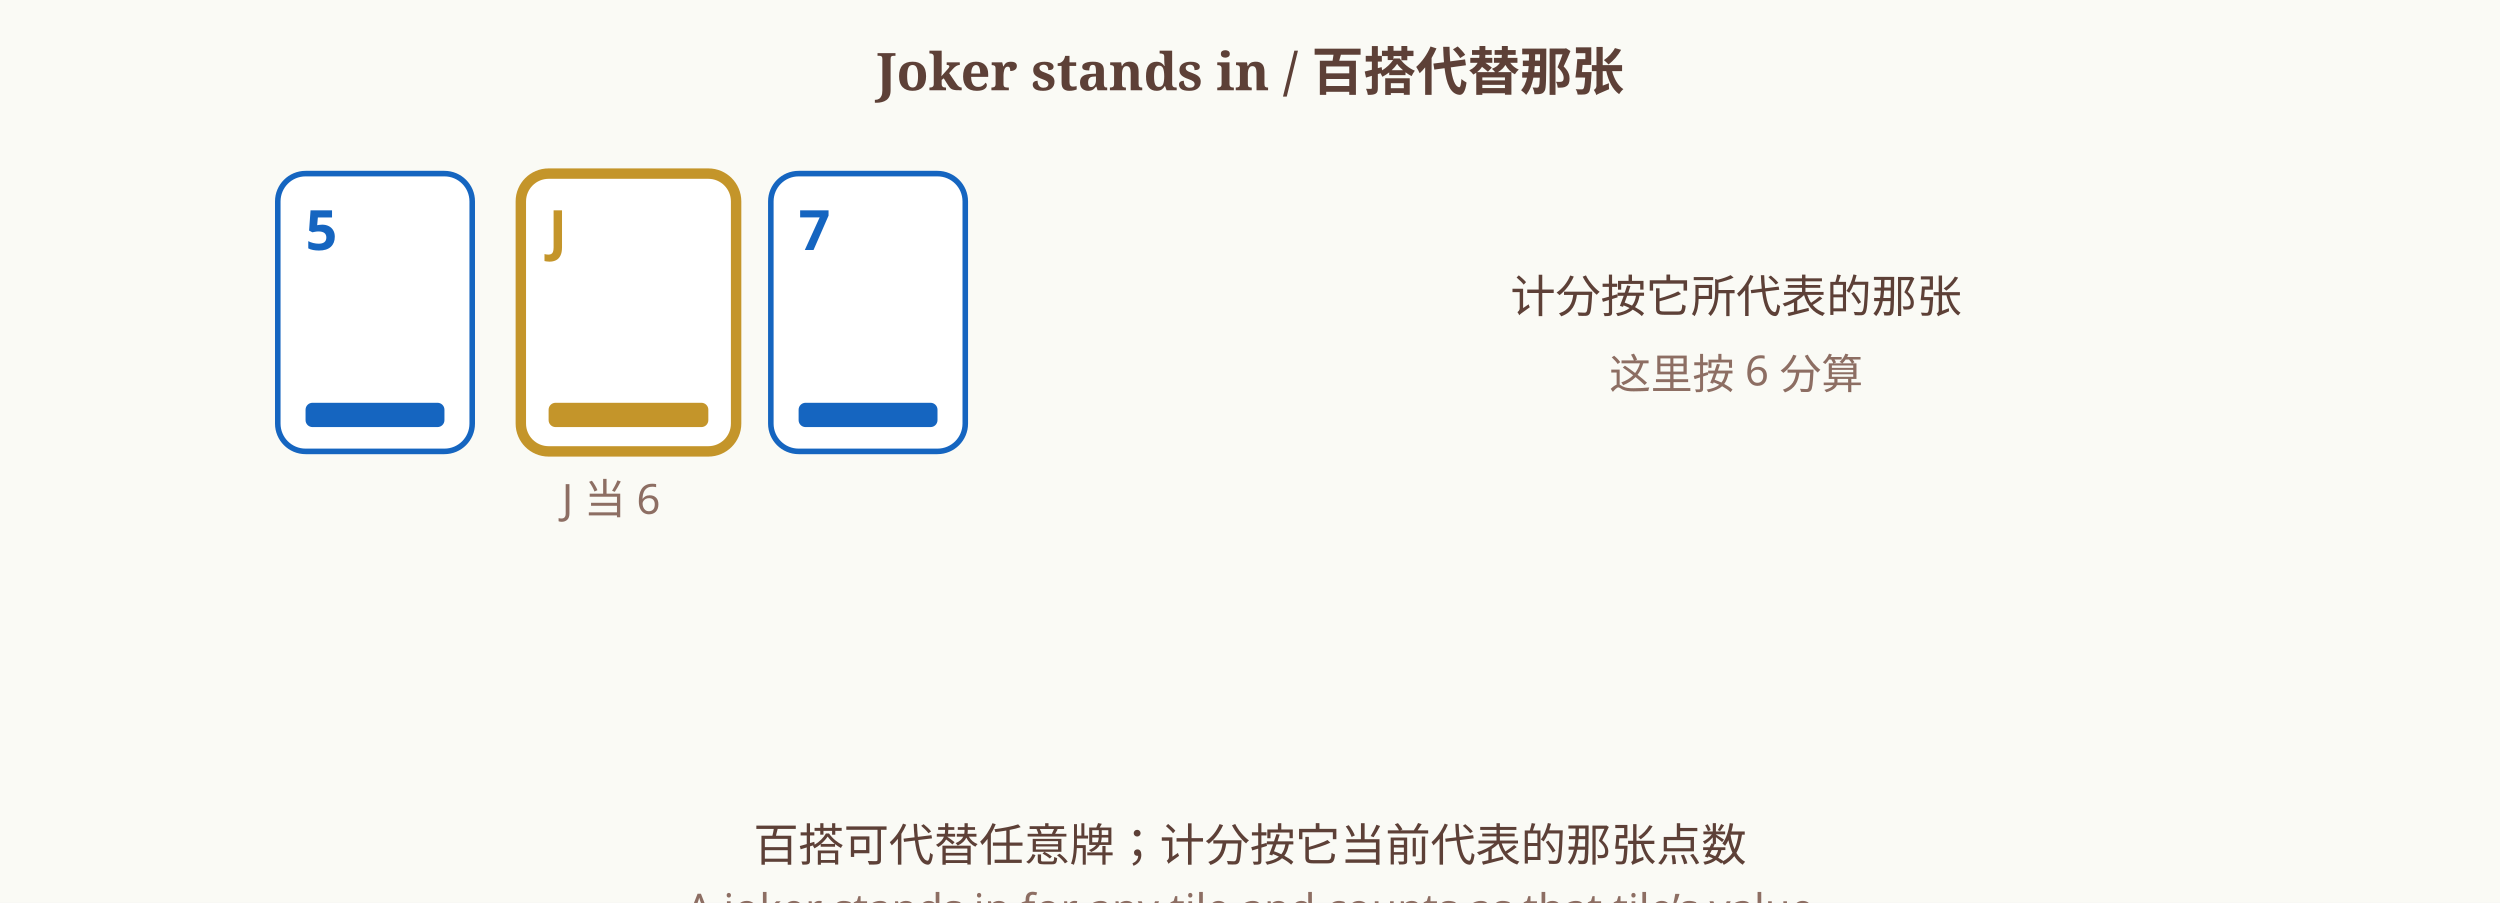
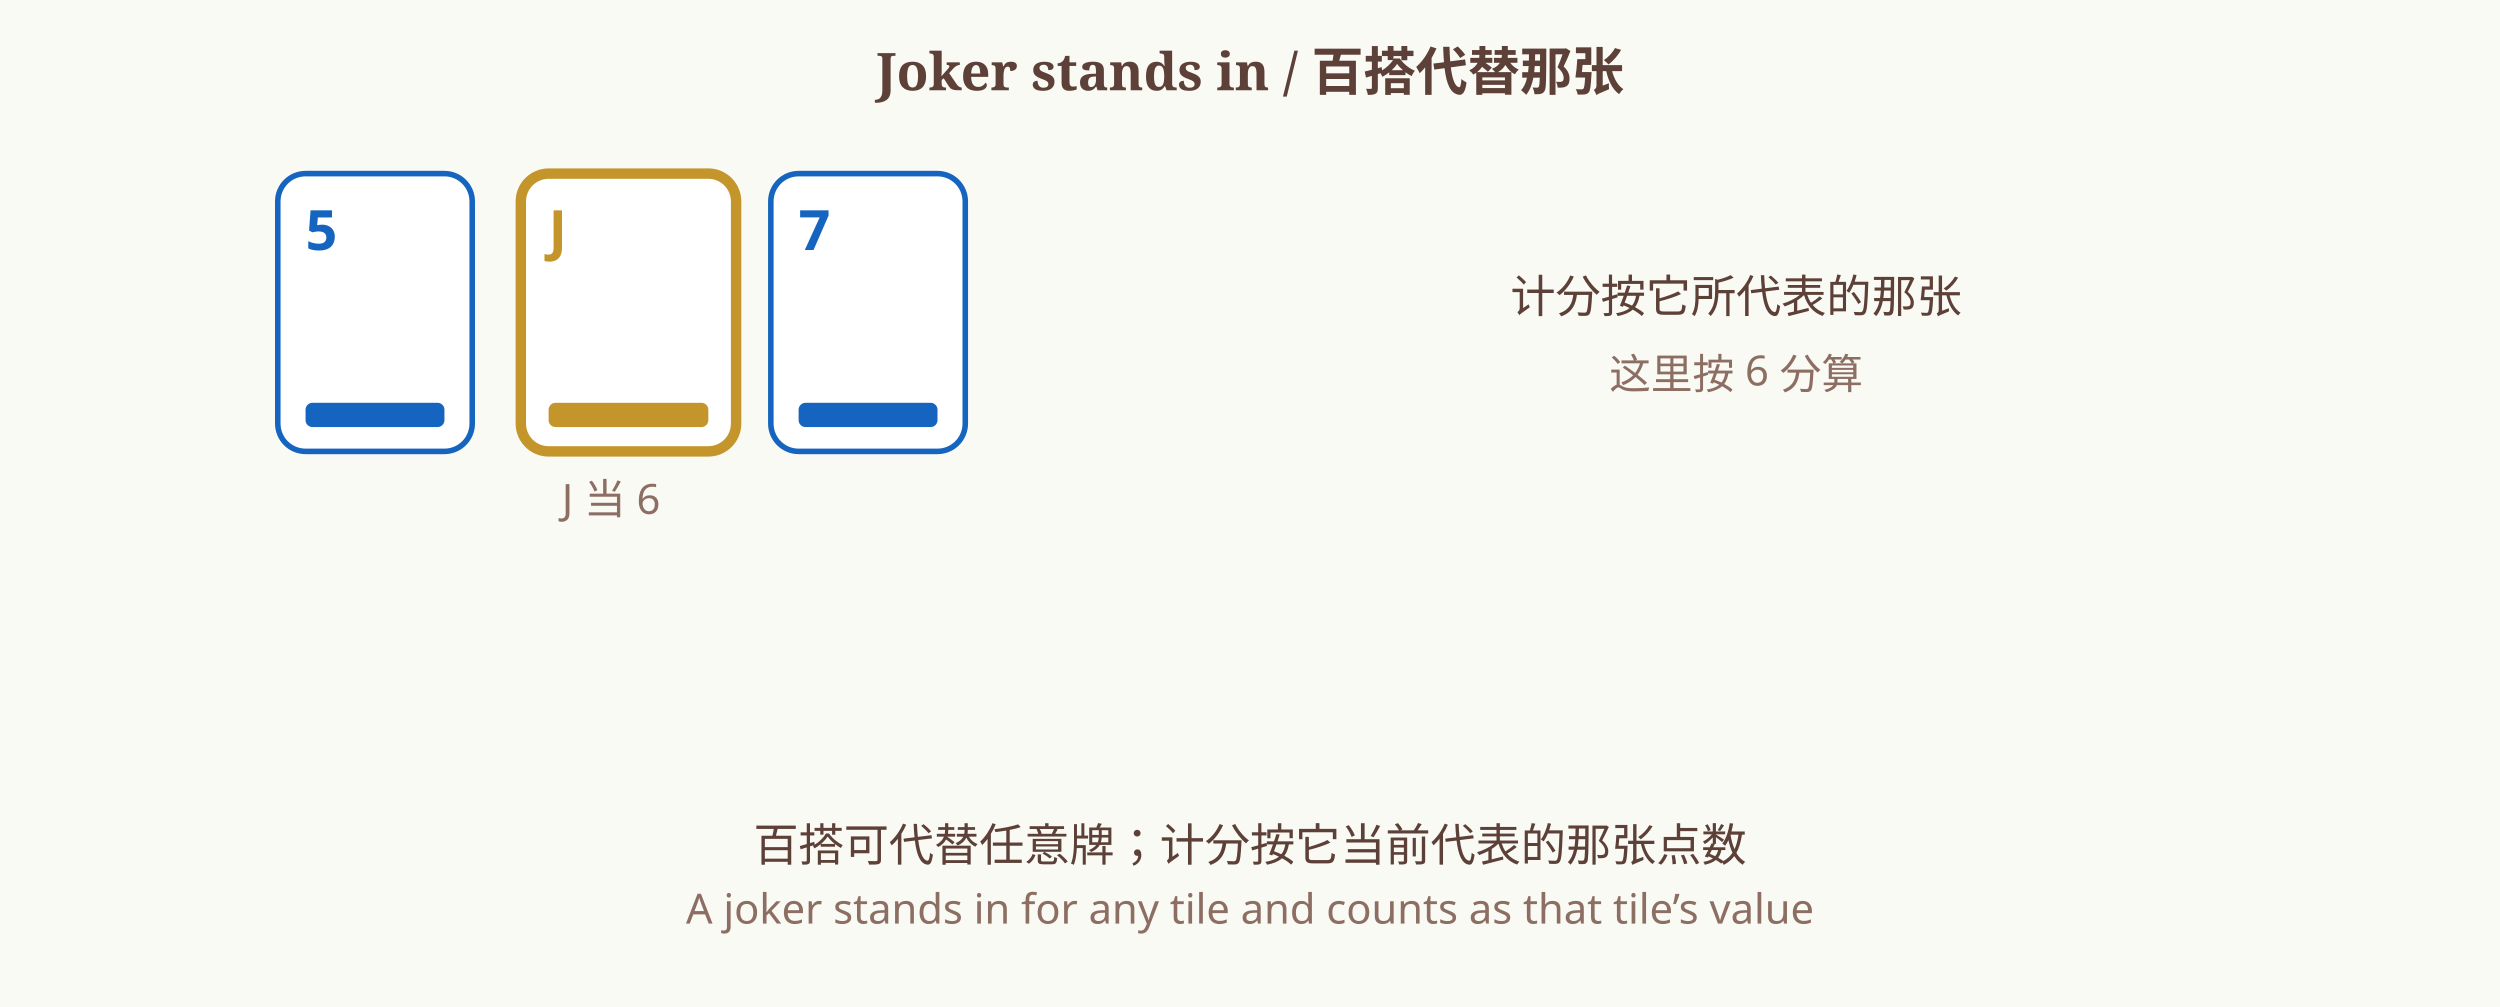
- <svg xmlns="http://www.w3.org/2000/svg" viewBox="0 0 720 260" role="img">
-   <rect width="720" height="260" fill="#FAFAF5" />
+ <svg xmlns="http://www.w3.org/2000/svg" viewBox="0 0 720 290" role="img">
+   <rect width="720" height="290" fill="#FAFAF5" />
  <defs>
    <marker id="arr" markerWidth="8" markerHeight="8" refX="6" refY="4" orient="auto">
      <path d="M0 0l8 4-8 4z" fill="#C4952A" />
    </marker>
  </defs>
  <text x="360" y="26" text-anchor="middle" font-family="Georgia, serif" font-size="15" fill="#5D4037" font-weight="700">Joker stands in / 百搭代替那张</text>
  <g>
    <rect x="80" y="50" width="56" height="80" rx="8" fill="#fff" stroke="#1565C0" stroke-width="1.6" />
    <text x="88" y="72" font-family="'PingFang SC', 'Hiragino Sans GB', 'Microsoft YaHei', sans-serif" font-size="16" font-weight="700" fill="#1565C0">5</text>
    <rect x="88" y="116" width="40" height="7" rx="2" fill="#1565C0" />
  </g>
  <g>
    <rect x="150" y="50" width="62" height="80" rx="8" fill="#fff" stroke="#C4952A" stroke-width="3" />
    <text x="158" y="72" font-family="'PingFang SC', 'Hiragino Sans GB', 'Microsoft YaHei', sans-serif" font-size="16" font-weight="700" fill="#C4952A">J</text>
    <rect x="158" y="116" width="46" height="7" rx="2" fill="#C4952A" />
  </g>
  <g>
    <rect x="222" y="50" width="56" height="80" rx="8" fill="#fff" stroke="#1565C0" stroke-width="1.6" />
    <text x="230" y="72" font-family="'PingFang SC', 'Hiragino Sans GB', 'Microsoft YaHei', sans-serif" font-size="16" font-weight="700" fill="#1565C0">7</text>
    <rect x="230" y="116" width="40" height="7" rx="2" fill="#1565C0" />
  </g>
  <text x="176" y="148" text-anchor="middle" font-family="'PingFang SC', 'Hiragino Sans GB', 'Microsoft YaHei', sans-serif" font-size="12" fill="#8D6E63">J 当 6</text>
  <text x="500" y="90" text-anchor="middle" font-family="'PingFang SC', 'Hiragino Sans GB', 'Microsoft YaHei', sans-serif" font-size="13" fill="#5D4037">计分按它所代表的那张</text>
  <text x="500" y="112" text-anchor="middle" font-family="'PingFang SC', 'Hiragino Sans GB', 'Microsoft YaHei', sans-serif" font-size="12" fill="#8D6E63">这里按 6 分算</text>
  <text x="360" y="248" text-anchor="middle" font-family="'PingFang SC', 'Hiragino Sans GB', 'Microsoft YaHei', sans-serif" font-size="13" fill="#5D4037">百搭可代替任意牌；计分按它当前代表的那张点数</text>
  <text x="360" y="266" text-anchor="middle" font-family="'PingFang SC', 'Hiragino Sans GB', 'Microsoft YaHei', sans-serif" font-size="12" fill="#8D6E63">A joker stands in for any tile and counts as that tile’s value</text>
</svg>
